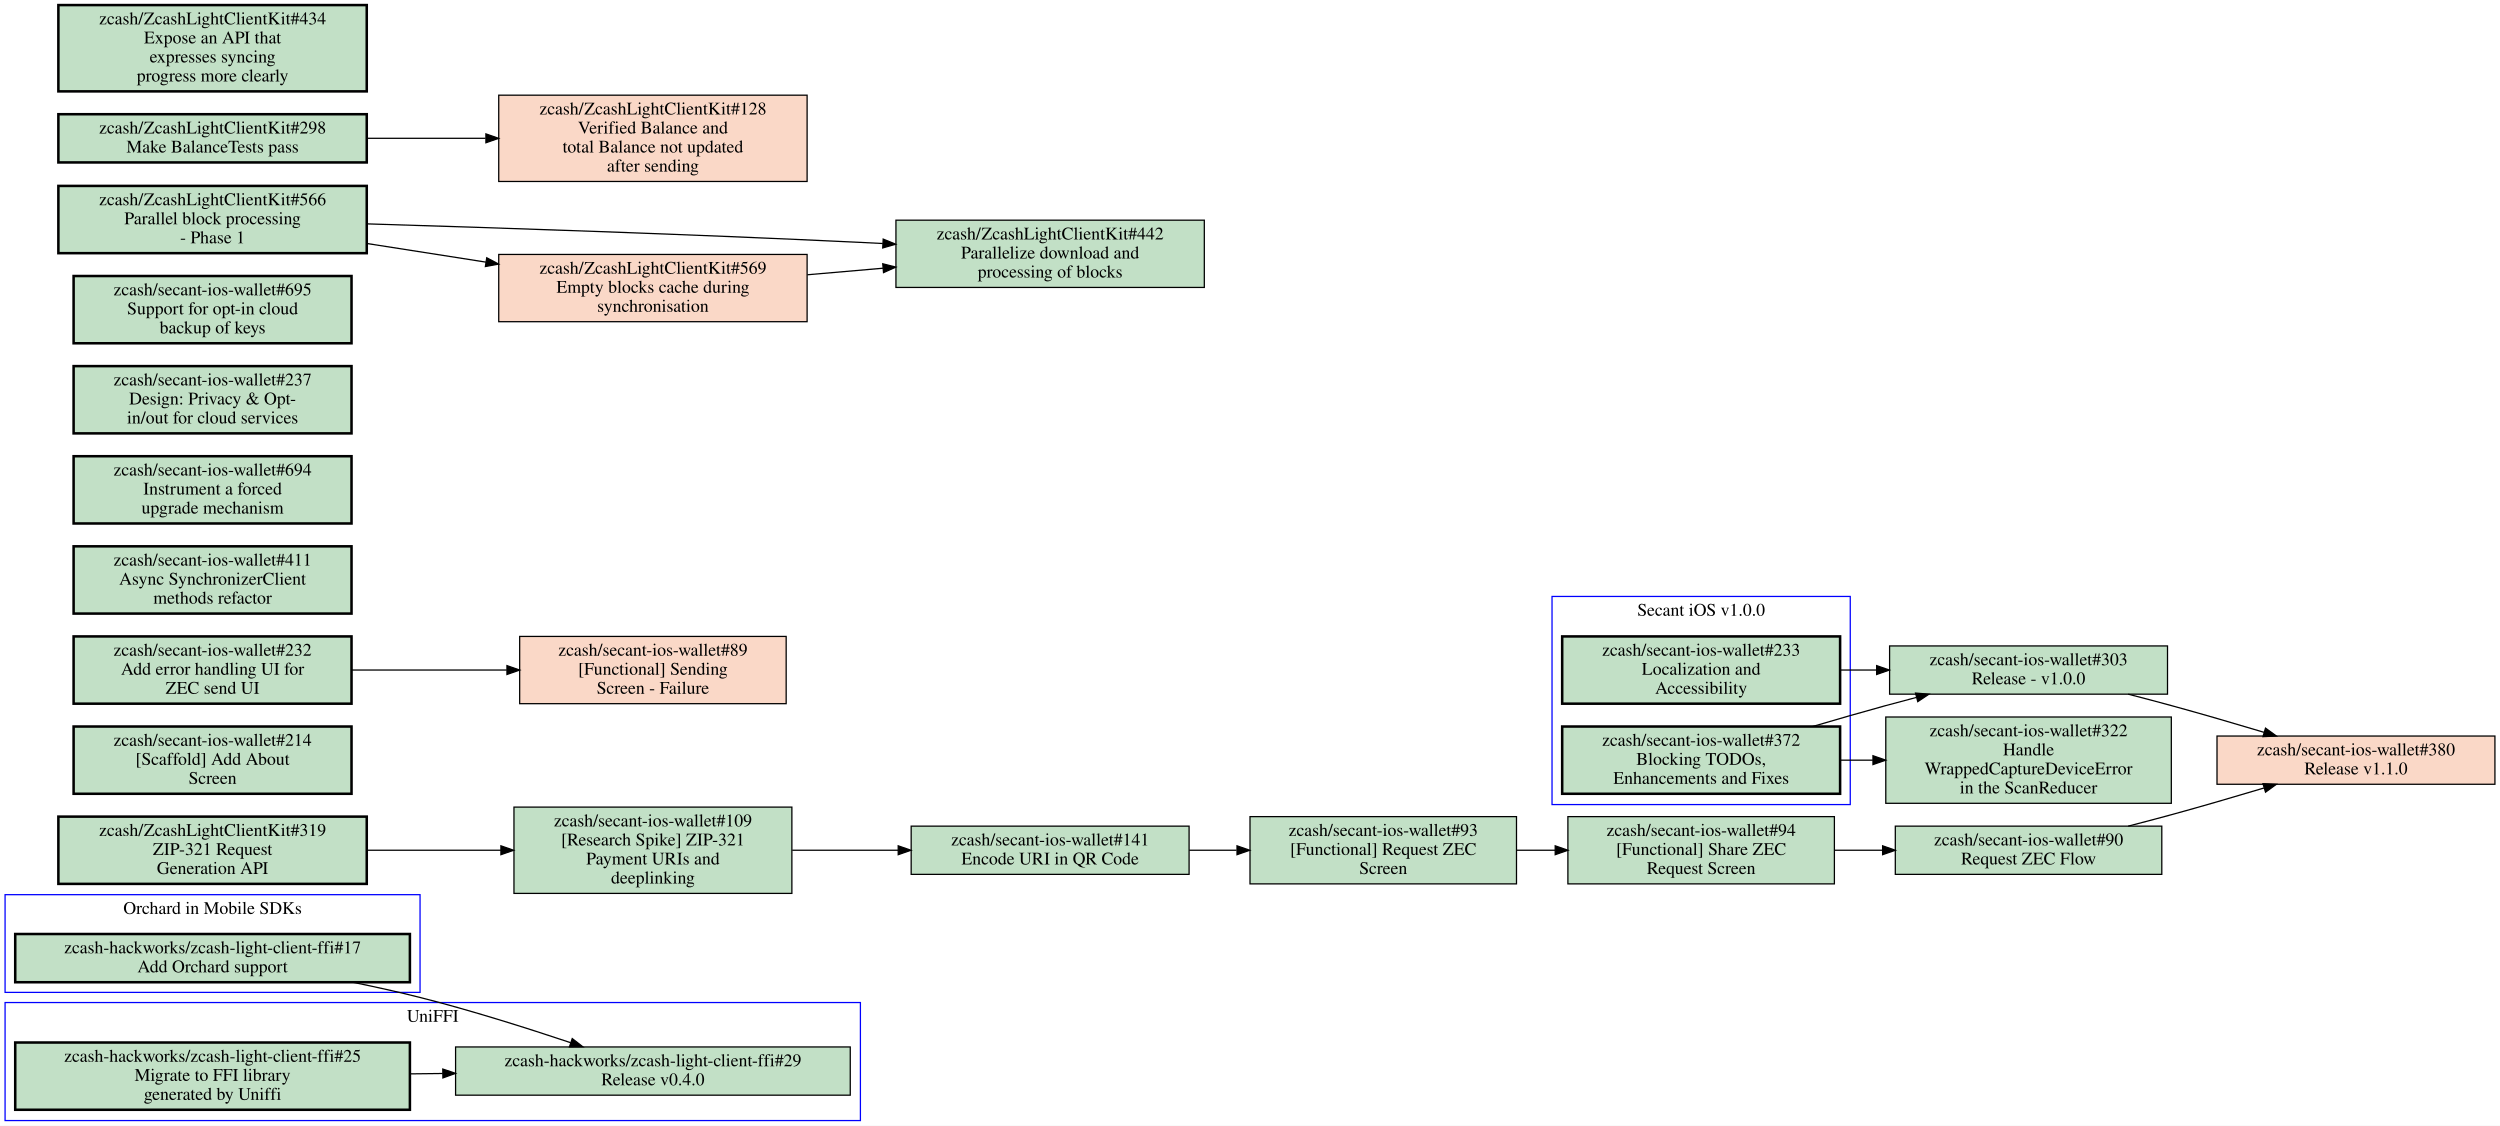
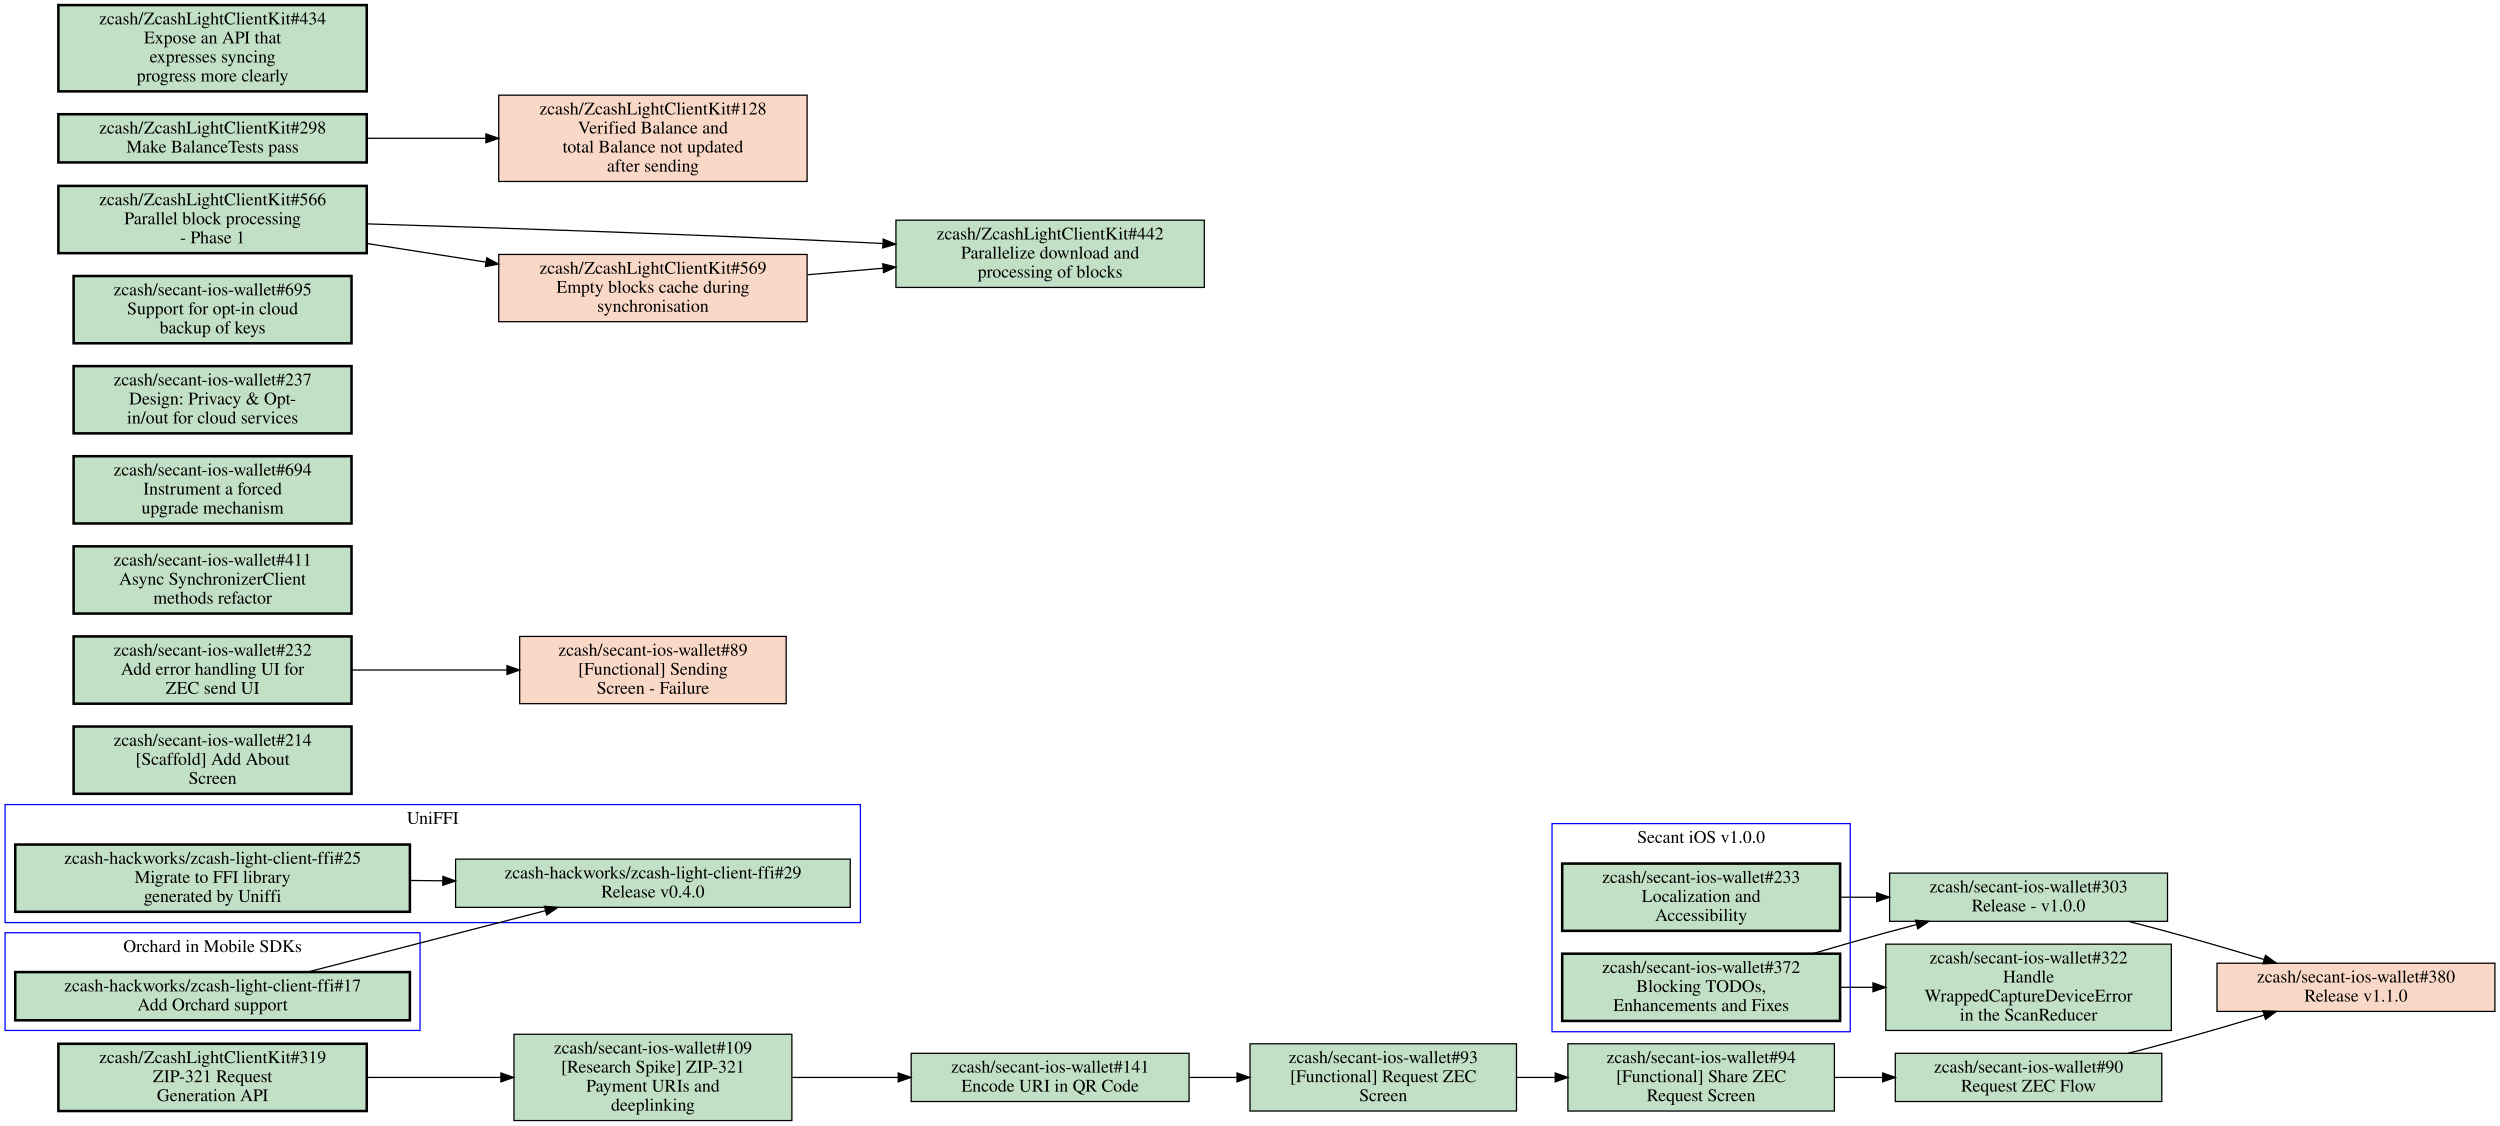
<svg xmlns="http://www.w3.org/2000/svg" xmlns:xlink="http://www.w3.org/1999/xlink" width="1970pt" height="887pt" viewBox="0.00 0.00 1970.00 887.00">
  <g id="graph0" class="graph" transform="scale(1 1) rotate(0) translate(4 883)">
    <polygon fill="white" stroke="transparent" points="-4,4 -4,-883 1966,-883 1966,4 -4,4" />
    <g id="clust1" class="cluster">
-       <polygon fill="none" stroke="blue" points="0,-101 0,-178 327,-178 327,-101 0,-101" />
-       <text text-anchor="middle" x="163.5" y="-162.8" font-family="Times,serif" font-size="14.00">Orchard in Mobile SDKs</text>
+       <polygon fill="none" stroke="blue" points="1219,-70 1219,-234 1454,-234 1454,-70 1219,-70" />
+       <text text-anchor="middle" x="1336.5" y="-218.8" font-family="Times,serif" font-size="14.00">Secant iOS v1.0.0</text>
    </g>
    <g id="clust2" class="cluster">
-       <polygon fill="none" stroke="blue" points="1219,-249 1219,-413 1454,-413 1454,-249 1219,-249" />
-       <text text-anchor="middle" x="1336.5" y="-397.8" font-family="Times,serif" font-size="14.00">Secant iOS v1.0.0</text>
+       <polygon fill="none" stroke="blue" points="0,-156 0,-249 674,-249 674,-156 0,-156" />
+       <text text-anchor="middle" x="337" y="-233.8" font-family="Times,serif" font-size="14.00">UniFFI</text>
    </g>
    <g id="clust3" class="cluster">
-       <polygon fill="none" stroke="blue" points="0,0 0,-93 674,-93 674,0 0,0" />
-       <text text-anchor="middle" x="337" y="-77.8" font-family="Times,serif" font-size="14.00">UniFFI</text>
+       <polygon fill="none" stroke="blue" points="0,-71 0,-148 327,-148 327,-71 0,-71" />
+       <text text-anchor="middle" x="163.5" y="-132.8" font-family="Times,serif" font-size="14.00">Orchard in Mobile SDKs</text>
    </g>
    <g id="node1" class="node open">
      <g id="a_node1">
-         <a xlink:href="https://github.com/zcash-hackworks/zcash-light-client-ffi/issues/17" xlink:title="zcash-hackworks/zcash-light-client-ffi#17&#10;Add Orchard support" target="_blank">
-           <polygon fill="#c2e0c6" stroke="black" stroke-width="2" points="319,-147 8,-147 8,-109 319,-109 319,-147" />
-           <text text-anchor="middle" x="163.5" y="-131.8" font-family="Times,serif" font-size="14.00">zcash-hackworks/zcash-light-client-ffi#17</text>
-           <text text-anchor="middle" x="163.5" y="-116.8" font-family="Times,serif" font-size="14.00">Add Orchard support</text>
-         </a>
-       </g>
-     </g>
-     <g id="node4" class="node open">
-       <g id="a_node4">
-         <a xlink:href="https://github.com/zcash-hackworks/zcash-light-client-ffi/issues/29" xlink:title="zcash-hackworks/zcash-light-client-ffi#29&#10;Release v0.4.0" target="_blank">
-           <polygon fill="#c2e0c6" stroke="black" points="666,-58 355,-58 355,-20 666,-20 666,-58" />
-           <text text-anchor="middle" x="510.5" y="-42.8" font-family="Times,serif" font-size="14.00">zcash-hackworks/zcash-light-client-ffi#29</text>
-           <text text-anchor="middle" x="510.5" y="-27.8" font-family="Times,serif" font-size="14.00">Release v0.4.0</text>
-         </a>
-       </g>
-     </g>
-     <g id="edge2" class="edge">
-       <path fill="none" stroke="black" d="M274.16,-108.93C291.9,-105.31 310.02,-101.3 327,-97 366.92,-86.89 410.93,-72.98 445.73,-61.33" />
-       <polygon fill="black" stroke="black" points="446.93,-64.61 455.29,-58.1 444.7,-57.98 446.93,-64.61" />
-     </g>
-     <g id="node2" class="node open">
-       <g id="a_node2">
        <a xlink:href="https://github.com/zcash/secant-ios-wallet/issues/372" xlink:title="zcash/secant-ios-wallet#372&#10;Blocking TODOs,&#10;Enhancements and Fixes" target="_blank">
-           <polygon fill="#c2e0c6" stroke="black" stroke-width="2" points="1446,-310.5 1227,-310.5 1227,-257.5 1446,-257.5 1446,-310.5" />
-           <text text-anchor="middle" x="1336.5" y="-295.3" font-family="Times,serif" font-size="14.00">zcash/secant-ios-wallet#372</text>
-           <text text-anchor="middle" x="1336.5" y="-280.3" font-family="Times,serif" font-size="14.00">Blocking TODOs,</text>
-           <text text-anchor="middle" x="1336.5" y="-265.3" font-family="Times,serif" font-size="14.00">Enhancements and Fixes</text>
+           <polygon fill="#c2e0c6" stroke="black" stroke-width="2" points="1446,-131.5 1227,-131.5 1227,-78.5 1446,-78.5 1446,-131.5" />
+           <text text-anchor="middle" x="1336.5" y="-116.3" font-family="Times,serif" font-size="14.00">zcash/secant-ios-wallet#372</text>
+           <text text-anchor="middle" x="1336.5" y="-101.3" font-family="Times,serif" font-size="14.00">Blocking TODOs,</text>
+           <text text-anchor="middle" x="1336.5" y="-86.3" font-family="Times,serif" font-size="14.00">Enhancements and Fixes</text>
        </a>
      </g>
    </g>
    <g id="node6" class="node open">
      <g id="a_node6">
        <a xlink:href="https://github.com/zcash/secant-ios-wallet/issues/303" xlink:title="zcash/secant-ios-wallet#303&#10;Release - v1.0.0" target="_blank">
-           <polygon fill="#c2e0c6" stroke="black" points="1704,-374 1485,-374 1485,-336 1704,-336 1704,-374" />
-           <text text-anchor="middle" x="1594.5" y="-358.8" font-family="Times,serif" font-size="14.00">zcash/secant-ios-wallet#303</text>
-           <text text-anchor="middle" x="1594.5" y="-343.8" font-family="Times,serif" font-size="14.00">Release - v1.0.0</text>
-         </a>
-       </g>
-     </g>
-     <g id="edge3" class="edge">
-       <path fill="none" stroke="black" d="M1424.4,-310.53C1443.4,-316.12 1463.3,-321.88 1482,-327 1489.8,-329.14 1497.9,-331.3 1506.1,-333.43" />
-       <polygon fill="black" stroke="black" points="1505.44,-336.87 1516,-336 1507.2,-330.1 1505.44,-336.87" />
+           <polygon fill="#c2e0c6" stroke="black" points="1704,-195 1485,-195 1485,-157 1704,-157 1704,-195" />
+           <text text-anchor="middle" x="1594.5" y="-179.8" font-family="Times,serif" font-size="14.00">zcash/secant-ios-wallet#303</text>
+           <text text-anchor="middle" x="1594.5" y="-164.8" font-family="Times,serif" font-size="14.00">Release - v1.0.0</text>
+         </a>
+       </g>
+     </g>
+     <g id="edge2" class="edge">
+       <path fill="none" stroke="black" d="M1424.4,-131.53C1443.4,-137.12 1463.3,-142.88 1482,-148 1489.8,-150.14 1497.9,-152.3 1506.1,-154.43" />
+       <polygon fill="black" stroke="black" points="1505.44,-157.87 1516,-157 1507.2,-151.1 1505.44,-157.87" />
    </g>
    <g id="node7" class="node open">
      <g id="a_node7">
        <a xlink:href="https://github.com/zcash/secant-ios-wallet/issues/322" xlink:title="zcash/secant-ios-wallet#322&#10;Handle&#10;WrappedCaptureDeviceError&#10;in the ScanReducer" target="_blank">
-           <polygon fill="#c2e0c6" stroke="black" points="1707,-318 1482,-318 1482,-250 1707,-250 1707,-318" />
-           <text text-anchor="middle" x="1594.5" y="-302.8" font-family="Times,serif" font-size="14.00">zcash/secant-ios-wallet#322</text>
-           <text text-anchor="middle" x="1594.5" y="-287.8" font-family="Times,serif" font-size="14.00">Handle</text>
-           <text text-anchor="middle" x="1594.5" y="-272.8" font-family="Times,serif" font-size="14.00">WrappedCaptureDeviceError</text>
-           <text text-anchor="middle" x="1594.5" y="-257.8" font-family="Times,serif" font-size="14.00">in the ScanReducer</text>
+           <polygon fill="#c2e0c6" stroke="black" points="1707,-139 1482,-139 1482,-71 1707,-71 1707,-139" />
+           <text text-anchor="middle" x="1594.5" y="-123.8" font-family="Times,serif" font-size="14.00">zcash/secant-ios-wallet#322</text>
+           <text text-anchor="middle" x="1594.5" y="-108.8" font-family="Times,serif" font-size="14.00">Handle</text>
+           <text text-anchor="middle" x="1594.5" y="-93.8" font-family="Times,serif" font-size="14.00">WrappedCaptureDeviceError</text>
+           <text text-anchor="middle" x="1594.5" y="-78.8" font-family="Times,serif" font-size="14.00">in the ScanReducer</text>
+         </a>
+       </g>
+     </g>
+     <g id="edge3" class="edge">
+       <path fill="none" stroke="black" d="M1446.1,-105C1454.6,-105 1463.2,-105 1471.8,-105" />
+       <polygon fill="black" stroke="black" points="1471.9,-108.5 1481.9,-105 1471.9,-101.5 1471.9,-108.5" />
+     </g>
+     <g id="node2" class="node open">
+       <g id="a_node2">
+         <a xlink:href="https://github.com/zcash/secant-ios-wallet/issues/233" xlink:title="zcash/secant-ios-wallet#233&#10;Localization and&#10;Accessibility" target="_blank">
+           <polygon fill="#c2e0c6" stroke="black" stroke-width="2" points="1446,-202.5 1227,-202.5 1227,-149.5 1446,-149.5 1446,-202.5" />
+           <text text-anchor="middle" x="1336.5" y="-187.3" font-family="Times,serif" font-size="14.00">zcash/secant-ios-wallet#233</text>
+           <text text-anchor="middle" x="1336.5" y="-172.3" font-family="Times,serif" font-size="14.00">Localization and</text>
+           <text text-anchor="middle" x="1336.5" y="-157.3" font-family="Times,serif" font-size="14.00">Accessibility</text>
        </a>
      </g>
    </g>
    <g id="edge4" class="edge">
-       <path fill="none" stroke="black" d="M1446.1,-284C1454.6,-284 1463.2,-284 1471.8,-284" />
-       <polygon fill="black" stroke="black" points="1471.9,-287.5 1481.9,-284 1471.9,-280.5 1471.9,-287.5" />
+       <path fill="none" stroke="black" d="M1446.1,-176C1455.5,-176 1465,-176 1474.5,-176" />
+       <polygon fill="black" stroke="black" points="1474.8,-179.5 1484.8,-176 1474.8,-172.5 1474.8,-179.5" />
    </g>
    <g id="node3" class="node open">
      <g id="a_node3">
-         <a xlink:href="https://github.com/zcash/secant-ios-wallet/issues/233" xlink:title="zcash/secant-ios-wallet#233&#10;Localization and&#10;Accessibility" target="_blank">
-           <polygon fill="#c2e0c6" stroke="black" stroke-width="2" points="1446,-381.5 1227,-381.5 1227,-328.5 1446,-328.5 1446,-381.5" />
-           <text text-anchor="middle" x="1336.5" y="-366.3" font-family="Times,serif" font-size="14.00">zcash/secant-ios-wallet#233</text>
-           <text text-anchor="middle" x="1336.5" y="-351.3" font-family="Times,serif" font-size="14.00">Localization and</text>
-           <text text-anchor="middle" x="1336.5" y="-336.3" font-family="Times,serif" font-size="14.00">Accessibility</text>
-         </a>
-       </g>
-     </g>
-     <g id="edge5" class="edge">
-       <path fill="none" stroke="black" d="M1446.1,-355C1455.5,-355 1465,-355 1474.5,-355" />
-       <polygon fill="black" stroke="black" points="1474.8,-358.5 1484.8,-355 1474.8,-351.5 1474.8,-358.5" />
+         <a xlink:href="https://github.com/zcash-hackworks/zcash-light-client-ffi/issues/29" xlink:title="zcash-hackworks/zcash-light-client-ffi#29&#10;Release v0.4.0" target="_blank">
+           <polygon fill="#c2e0c6" stroke="black" points="666,-206 355,-206 355,-168 666,-168 666,-206" />
+           <text text-anchor="middle" x="510.5" y="-190.8" font-family="Times,serif" font-size="14.00">zcash-hackworks/zcash-light-client-ffi#29</text>
+           <text text-anchor="middle" x="510.5" y="-175.8" font-family="Times,serif" font-size="14.00">Release v0.4.0</text>
+         </a>
+       </g>
+     </g>
+     <g id="node4" class="node open">
+       <g id="a_node4">
+         <a xlink:href="https://github.com/zcash-hackworks/zcash-light-client-ffi/issues/25" xlink:title="zcash-hackworks/zcash-light-client-ffi#25&#10;Migrate to FFI library&#10;generated by Uniffi" target="_blank">
+           <polygon fill="#c2e0c6" stroke="black" stroke-width="2" points="319,-217.5 8,-217.5 8,-164.5 319,-164.5 319,-217.5" />
+           <text text-anchor="middle" x="163.5" y="-202.3" font-family="Times,serif" font-size="14.00">zcash-hackworks/zcash-light-client-ffi#25</text>
+           <text text-anchor="middle" x="163.5" y="-187.3" font-family="Times,serif" font-size="14.00">Migrate to FFI library</text>
+           <text text-anchor="middle" x="163.5" y="-172.3" font-family="Times,serif" font-size="14.00">generated by Uniffi</text>
+         </a>
+       </g>
+     </g>
+     <g id="edge1" class="edge">
+       <path fill="none" stroke="black" d="M319.09,-189.21C327.66,-189.11 336.28,-189.01 344.89,-188.91" />
+       <polygon fill="black" stroke="black" points="345.01,-192.41 354.97,-188.79 344.93,-185.41 345.01,-192.41" />
    </g>
    <g id="node5" class="node open">
      <g id="a_node5">
-         <a xlink:href="https://github.com/zcash-hackworks/zcash-light-client-ffi/issues/25" xlink:title="zcash-hackworks/zcash-light-client-ffi#25&#10;Migrate to FFI library&#10;generated by Uniffi" target="_blank">
-           <polygon fill="#c2e0c6" stroke="black" stroke-width="2" points="319,-61.5 8,-61.5 8,-8.5 319,-8.5 319,-61.5" />
-           <text text-anchor="middle" x="163.5" y="-46.3" font-family="Times,serif" font-size="14.00">zcash-hackworks/zcash-light-client-ffi#25</text>
-           <text text-anchor="middle" x="163.5" y="-31.3" font-family="Times,serif" font-size="14.00">Migrate to FFI library</text>
-           <text text-anchor="middle" x="163.5" y="-16.3" font-family="Times,serif" font-size="14.00">generated by Uniffi</text>
-         </a>
-       </g>
-     </g>
-     <g id="edge1" class="edge">
-       <path fill="none" stroke="black" d="M319.09,-36.79C327.66,-36.89 336.28,-36.99 344.89,-37.09" />
-       <polygon fill="black" stroke="black" points="344.93,-40.59 354.97,-37.21 345.01,-33.59 344.93,-40.59" />
+         <a xlink:href="https://github.com/zcash-hackworks/zcash-light-client-ffi/issues/17" xlink:title="zcash-hackworks/zcash-light-client-ffi#17&#10;Add Orchard support" target="_blank">
+           <polygon fill="#c2e0c6" stroke="black" stroke-width="2" points="319,-117 8,-117 8,-79 319,-79 319,-117" />
+           <text text-anchor="middle" x="163.5" y="-101.8" font-family="Times,serif" font-size="14.00">zcash-hackworks/zcash-light-client-ffi#17</text>
+           <text text-anchor="middle" x="163.5" y="-86.8" font-family="Times,serif" font-size="14.00">Add Orchard support</text>
+         </a>
+       </g>
+     </g>
+     <g id="edge5" class="edge">
+       <path fill="none" stroke="black" d="M238.51,-117.09C293.54,-131.29 368.67,-150.67 425.87,-165.43" />
+       <polygon fill="black" stroke="black" points="425.05,-168.83 435.61,-167.94 426.8,-162.06 425.05,-168.83" />
    </g>
    <g id="node8" class="node closed">
      <g id="a_node8">
        <a xlink:href="https://github.com/zcash/secant-ios-wallet/issues/380" xlink:title="zcash/secant-ios-wallet#380&#10;Release v1.1.0" target="_blank">
-           <polygon fill="#fad8c7" stroke="black" points="1962,-303 1743,-303 1743,-265 1962,-265 1962,-303" />
-           <text text-anchor="middle" x="1852.5" y="-287.8" font-family="Times,serif" font-size="14.00">zcash/secant-ios-wallet#380</text>
-           <text text-anchor="middle" x="1852.5" y="-272.8" font-family="Times,serif" font-size="14.00">Release v1.1.0</text>
+           <polygon fill="#fad8c7" stroke="black" points="1962,-124 1743,-124 1743,-86 1962,-86 1962,-124" />
+           <text text-anchor="middle" x="1852.5" y="-108.8" font-family="Times,serif" font-size="14.00">zcash/secant-ios-wallet#380</text>
+           <text text-anchor="middle" x="1852.5" y="-93.8" font-family="Times,serif" font-size="14.00">Release v1.1.0</text>
        </a>
      </g>
    </g>
    <g id="edge6" class="edge">
-       <path fill="none" stroke="black" d="M1673,-336C1684.4,-333.07 1696,-330.01 1707,-327 1730.9,-320.46 1756.8,-312.89 1780,-305.94" />
-       <polygon fill="black" stroke="black" points="1781.23,-309.23 1789.8,-303 1779.22,-302.52 1781.23,-309.23" />
+       <path fill="none" stroke="black" d="M1673,-157C1684.4,-154.07 1696,-151.01 1707,-148 1730.9,-141.46 1756.8,-133.89 1780,-126.94" />
+       <polygon fill="black" stroke="black" points="1781.23,-130.23 1789.8,-124 1779.22,-123.52 1781.23,-130.23" />
    </g>
    <g id="node9" class="node open">
      <g id="a_node9">
        <a xlink:href="https://github.com/zcash/secant-ios-wallet/issues/214" xlink:title="zcash/secant-ios-wallet#214&#10;[Scaffold] Add About&#10;Screen" target="_blank">
          <polygon fill="#c2e0c6" stroke="black" stroke-width="2" points="273,-310.5 54,-310.5 54,-257.5 273,-257.5 273,-310.5" />
          <text text-anchor="middle" x="163.5" y="-295.3" font-family="Times,serif" font-size="14.00">zcash/secant-ios-wallet#214</text>
          <text text-anchor="middle" x="163.5" y="-280.3" font-family="Times,serif" font-size="14.00">[Scaffold] Add About</text>
          <text text-anchor="middle" x="163.5" y="-265.3" font-family="Times,serif" font-size="14.00">Screen</text>
        </a>
      </g>
    </g>
    <g id="node10" class="node open">
      <g id="a_node10">
        <a xlink:href="https://github.com/zcash/secant-ios-wallet/issues/93" xlink:title="zcash/secant-ios-wallet#93&#10;[Functional] Request ZEC&#10;Screen" target="_blank">
-           <polygon fill="#c2e0c6" stroke="black" points="1191,-239.5 981,-239.5 981,-186.5 1191,-186.5 1191,-239.5" />
-           <text text-anchor="middle" x="1086" y="-224.3" font-family="Times,serif" font-size="14.00">zcash/secant-ios-wallet#93</text>
-           <text text-anchor="middle" x="1086" y="-209.3" font-family="Times,serif" font-size="14.00">[Functional] Request ZEC</text>
-           <text text-anchor="middle" x="1086" y="-194.3" font-family="Times,serif" font-size="14.00">Screen</text>
+           <polygon fill="#c2e0c6" stroke="black" points="1191,-60.5 981,-60.5 981,-7.5 1191,-7.5 1191,-60.5" />
+           <text text-anchor="middle" x="1086" y="-45.3" font-family="Times,serif" font-size="14.00">zcash/secant-ios-wallet#93</text>
+           <text text-anchor="middle" x="1086" y="-30.3" font-family="Times,serif" font-size="14.00">[Functional] Request ZEC</text>
+           <text text-anchor="middle" x="1086" y="-15.3" font-family="Times,serif" font-size="14.00">Screen</text>
        </a>
      </g>
    </g>
    <g id="node11" class="node open">
      <g id="a_node11">
        <a xlink:href="https://github.com/zcash/secant-ios-wallet/issues/94" xlink:title="zcash/secant-ios-wallet#94&#10;[Functional] Share ZEC&#10;Request Screen" target="_blank">
-           <polygon fill="#c2e0c6" stroke="black" points="1441.5,-239.5 1231.5,-239.5 1231.5,-186.5 1441.5,-186.5 1441.5,-239.5" />
-           <text text-anchor="middle" x="1336.5" y="-224.3" font-family="Times,serif" font-size="14.00">zcash/secant-ios-wallet#94</text>
-           <text text-anchor="middle" x="1336.5" y="-209.3" font-family="Times,serif" font-size="14.00">[Functional] Share ZEC</text>
-           <text text-anchor="middle" x="1336.5" y="-194.3" font-family="Times,serif" font-size="14.00">Request Screen</text>
+           <polygon fill="#c2e0c6" stroke="black" points="1441.5,-60.5 1231.5,-60.5 1231.5,-7.5 1441.5,-7.5 1441.5,-60.5" />
+           <text text-anchor="middle" x="1336.5" y="-45.3" font-family="Times,serif" font-size="14.00">zcash/secant-ios-wallet#94</text>
+           <text text-anchor="middle" x="1336.5" y="-30.3" font-family="Times,serif" font-size="14.00">[Functional] Share ZEC</text>
+           <text text-anchor="middle" x="1336.5" y="-15.3" font-family="Times,serif" font-size="14.00">Request Screen</text>
        </a>
      </g>
    </g>
    <g id="edge7" class="edge">
-       <path fill="none" stroke="black" d="M1191.3,-213C1201.3,-213 1211.4,-213 1221.5,-213" />
-       <polygon fill="black" stroke="black" points="1221.5,-216.5 1231.5,-213 1221.5,-209.5 1221.5,-216.5" />
+       <path fill="none" stroke="black" d="M1191.3,-34C1201.3,-34 1211.4,-34 1221.5,-34" />
+       <polygon fill="black" stroke="black" points="1221.5,-37.5 1231.5,-34 1221.5,-30.5 1221.5,-37.5" />
    </g>
    <g id="node12" class="node open">
      <g id="a_node12">
        <a xlink:href="https://github.com/zcash/secant-ios-wallet/issues/90" xlink:title="zcash/secant-ios-wallet#90&#10;Request ZEC Flow" target="_blank">
-           <polygon fill="#c2e0c6" stroke="black" points="1699.5,-232 1489.5,-232 1489.5,-194 1699.5,-194 1699.5,-232" />
-           <text text-anchor="middle" x="1594.5" y="-216.8" font-family="Times,serif" font-size="14.00">zcash/secant-ios-wallet#90</text>
-           <text text-anchor="middle" x="1594.5" y="-201.8" font-family="Times,serif" font-size="14.00">Request ZEC Flow</text>
+           <polygon fill="#c2e0c6" stroke="black" points="1699.5,-53 1489.5,-53 1489.5,-15 1699.5,-15 1699.5,-53" />
+           <text text-anchor="middle" x="1594.5" y="-37.8" font-family="Times,serif" font-size="14.00">zcash/secant-ios-wallet#90</text>
+           <text text-anchor="middle" x="1594.5" y="-22.8" font-family="Times,serif" font-size="14.00">Request ZEC Flow</text>
        </a>
      </g>
    </g>
    <g id="edge8" class="edge">
-       <path fill="none" stroke="black" d="M1441.6,-213C1454.1,-213 1466.8,-213 1479.4,-213" />
-       <polygon fill="black" stroke="black" points="1479.5,-216.5 1489.5,-213 1479.5,-209.5 1479.5,-216.5" />
+       <path fill="none" stroke="black" d="M1441.6,-34C1454.1,-34 1466.8,-34 1479.4,-34" />
+       <polygon fill="black" stroke="black" points="1479.5,-37.5 1489.5,-34 1479.5,-30.5 1479.5,-37.5" />
    </g>
    <g id="edge9" class="edge">
-       <path fill="none" stroke="black" d="M1673,-232C1684.4,-234.93 1696,-237.99 1707,-241 1730.9,-247.54 1756.8,-255.11 1780,-262.06" />
-       <polygon fill="black" stroke="black" points="1779.22,-265.48 1789.8,-265 1781.23,-258.77 1779.22,-265.48" />
+       <path fill="none" stroke="black" d="M1673,-53C1684.4,-55.94 1696,-58.99 1707,-62 1730.9,-68.54 1756.8,-76.11 1780,-83.06" />
+       <polygon fill="black" stroke="black" points="1779.22,-86.48 1789.8,-86 1781.22,-79.78 1779.22,-86.48" />
    </g>
    <g id="node13" class="node closed">
      <g id="a_node13">
        <a xlink:href="https://github.com/zcash/secant-ios-wallet/issues/89" xlink:title="zcash/secant-ios-wallet#89&#10;[Functional] Sending&#10;Screen - Failure" target="_blank">
          <polygon fill="#fad8c7" stroke="black" points="615.5,-381.5 405.5,-381.5 405.5,-328.5 615.5,-328.5 615.5,-381.5" />
          <text text-anchor="middle" x="510.5" y="-366.3" font-family="Times,serif" font-size="14.00">zcash/secant-ios-wallet#89</text>
          <text text-anchor="middle" x="510.5" y="-351.3" font-family="Times,serif" font-size="14.00">[Functional] Sending</text>
          <text text-anchor="middle" x="510.5" y="-336.3" font-family="Times,serif" font-size="14.00">Screen - Failure</text>
        </a>
      </g>
    </g>
    <g id="node14" class="node open">
      <g id="a_node14">
        <a xlink:href="https://github.com/zcash/secant-ios-wallet/issues/411" xlink:title="zcash/secant-ios-wallet#411&#10;Async SynchronizerClient&#10;methods refactor" target="_blank">
          <polygon fill="#c2e0c6" stroke="black" stroke-width="2" points="273,-452.5 54,-452.5 54,-399.5 273,-399.5 273,-452.5" />
          <text text-anchor="middle" x="163.5" y="-437.3" font-family="Times,serif" font-size="14.00">zcash/secant-ios-wallet#411</text>
          <text text-anchor="middle" x="163.5" y="-422.3" font-family="Times,serif" font-size="14.00">Async SynchronizerClient</text>
          <text text-anchor="middle" x="163.5" y="-407.3" font-family="Times,serif" font-size="14.00">methods refactor</text>
        </a>
      </g>
    </g>
    <g id="node15" class="node open">
      <g id="a_node15">
        <a xlink:href="https://github.com/zcash/secant-ios-wallet/issues/109" xlink:title="zcash/secant-ios-wallet#109&#10;[Research Spike] ZIP-321&#10;Payment URIs and&#10;deeplinking" target="_blank">
-           <polygon fill="#c2e0c6" stroke="black" points="620,-247 401,-247 401,-179 620,-179 620,-247" />
-           <text text-anchor="middle" x="510.5" y="-231.8" font-family="Times,serif" font-size="14.00">zcash/secant-ios-wallet#109</text>
-           <text text-anchor="middle" x="510.5" y="-216.8" font-family="Times,serif" font-size="14.00">[Research Spike] ZIP-321</text>
-           <text text-anchor="middle" x="510.5" y="-201.8" font-family="Times,serif" font-size="14.00">Payment URIs and</text>
-           <text text-anchor="middle" x="510.5" y="-186.8" font-family="Times,serif" font-size="14.00">deeplinking</text>
+           <polygon fill="#c2e0c6" stroke="black" points="620,-68 401,-68 401,0 620,0 620,-68" />
+           <text text-anchor="middle" x="510.5" y="-52.8" font-family="Times,serif" font-size="14.00">zcash/secant-ios-wallet#109</text>
+           <text text-anchor="middle" x="510.5" y="-37.8" font-family="Times,serif" font-size="14.00">[Research Spike] ZIP-321</text>
+           <text text-anchor="middle" x="510.5" y="-22.8" font-family="Times,serif" font-size="14.00">Payment URIs and</text>
+           <text text-anchor="middle" x="510.5" y="-7.8" font-family="Times,serif" font-size="14.00">deeplinking</text>
        </a>
      </g>
    </g>
    <g id="node16" class="node open">
      <g id="a_node16">
        <a xlink:href="https://github.com/zcash/secant-ios-wallet/issues/141" xlink:title="zcash/secant-ios-wallet#141&#10;Encode URI in QR Code" target="_blank">
-           <polygon fill="#c2e0c6" stroke="black" points="933,-232 714,-232 714,-194 933,-194 933,-232" />
-           <text text-anchor="middle" x="823.5" y="-216.8" font-family="Times,serif" font-size="14.00">zcash/secant-ios-wallet#141</text>
-           <text text-anchor="middle" x="823.5" y="-201.8" font-family="Times,serif" font-size="14.00">Encode URI in QR Code</text>
+           <polygon fill="#c2e0c6" stroke="black" points="933,-53 714,-53 714,-15 933,-15 933,-53" />
+           <text text-anchor="middle" x="823.5" y="-37.8" font-family="Times,serif" font-size="14.00">zcash/secant-ios-wallet#141</text>
+           <text text-anchor="middle" x="823.5" y="-22.8" font-family="Times,serif" font-size="14.00">Encode URI in QR Code</text>
        </a>
      </g>
    </g>
    <g id="edge10" class="edge">
-       <path fill="none" stroke="black" d="M620.27,-213C647.26,-213 676.32,-213 703.76,-213" />
-       <polygon fill="black" stroke="black" points="703.79,-216.5 713.79,-213 703.79,-209.5 703.79,-216.5" />
+       <path fill="none" stroke="black" d="M620.27,-34C647.26,-34 676.32,-34 703.76,-34" />
+       <polygon fill="black" stroke="black" points="703.79,-37.5 713.79,-34 703.79,-30.5 703.79,-37.5" />
    </g>
    <g id="edge11" class="edge">
-       <path fill="none" stroke="black" d="M933.09,-213C945.41,-213 958,-213 970.4,-213" />
-       <polygon fill="black" stroke="black" points="970.76,-216.5 980.76,-213 970.76,-209.5 970.76,-216.5" />
+       <path fill="none" stroke="black" d="M933.09,-34C945.41,-34 958,-34 970.4,-34" />
+       <polygon fill="black" stroke="black" points="970.76,-37.5 980.76,-34 970.76,-30.5 970.76,-37.5" />
    </g>
    <g id="node17" class="node open">
      <g id="a_node17">
        <a xlink:href="https://github.com/zcash/secant-ios-wallet/issues/232" xlink:title="zcash/secant-ios-wallet#232&#10;Add error handling UI for&#10;ZEC send UI" target="_blank">
          <polygon fill="#c2e0c6" stroke="black" stroke-width="2" points="273,-381.5 54,-381.5 54,-328.5 273,-328.5 273,-381.5" />
          <text text-anchor="middle" x="163.5" y="-366.3" font-family="Times,serif" font-size="14.00">zcash/secant-ios-wallet#232</text>
          <text text-anchor="middle" x="163.5" y="-351.3" font-family="Times,serif" font-size="14.00">Add error handling UI for</text>
          <text text-anchor="middle" x="163.5" y="-336.3" font-family="Times,serif" font-size="14.00">ZEC send UI</text>
        </a>
      </g>
    </g>
    <g id="edge12" class="edge">
      <path fill="none" stroke="black" d="M273.19,-355C312.07,-355 355.99,-355 395.32,-355" />
      <polygon fill="black" stroke="black" points="395.48,-358.5 405.48,-355 395.48,-351.5 395.48,-358.5" />
    </g>
    <g id="node18" class="node open">
      <g id="a_node18">
        <a xlink:href="https://github.com/zcash/ZcashLightClientKit/issues/319" xlink:title="zcash/ZcashLightClientKit#319&#10;ZIP-321 Request&#10;Generation API" target="_blank">
-           <polygon fill="#c2e0c6" stroke="black" stroke-width="2" points="285,-239.5 42,-239.5 42,-186.5 285,-186.5 285,-239.5" />
-           <text text-anchor="middle" x="163.5" y="-224.3" font-family="Times,serif" font-size="14.00">zcash/ZcashLightClientKit#319</text>
-           <text text-anchor="middle" x="163.5" y="-209.3" font-family="Times,serif" font-size="14.00">ZIP-321 Request</text>
-           <text text-anchor="middle" x="163.5" y="-194.3" font-family="Times,serif" font-size="14.00">Generation API</text>
+           <polygon fill="#c2e0c6" stroke="black" stroke-width="2" points="285,-60.5 42,-60.5 42,-7.5 285,-7.5 285,-60.5" />
+           <text text-anchor="middle" x="163.5" y="-45.3" font-family="Times,serif" font-size="14.00">zcash/ZcashLightClientKit#319</text>
+           <text text-anchor="middle" x="163.5" y="-30.3" font-family="Times,serif" font-size="14.00">ZIP-321 Request</text>
+           <text text-anchor="middle" x="163.5" y="-15.3" font-family="Times,serif" font-size="14.00">Generation API</text>
        </a>
      </g>
    </g>
    <g id="edge13" class="edge">
-       <path fill="none" stroke="black" d="M285.16,-213C319.39,-213 356.61,-213 390.72,-213" />
-       <polygon fill="black" stroke="black" points="390.72,-216.5 400.72,-213 390.72,-209.5 390.72,-216.5" />
+       <path fill="none" stroke="black" d="M285.16,-34C319.39,-34 356.61,-34 390.72,-34" />
+       <polygon fill="black" stroke="black" points="390.72,-37.5 400.72,-34 390.72,-30.5 390.72,-37.5" />
    </g>
    <g id="node19" class="node open">
      <g id="a_node19">
        <a xlink:href="https://github.com/zcash/secant-ios-wallet/issues/694" xlink:title="zcash/secant-ios-wallet#694&#10;Instrument a forced&#10;upgrade mechanism" target="_blank">
          <polygon fill="#c2e0c6" stroke="black" stroke-width="2" points="273,-523.5 54,-523.5 54,-470.5 273,-470.5 273,-523.5" />
          <text text-anchor="middle" x="163.5" y="-508.3" font-family="Times,serif" font-size="14.00">zcash/secant-ios-wallet#694</text>
          <text text-anchor="middle" x="163.5" y="-493.3" font-family="Times,serif" font-size="14.00">Instrument a forced</text>
          <text text-anchor="middle" x="163.5" y="-478.3" font-family="Times,serif" font-size="14.00">upgrade mechanism</text>
        </a>
      </g>
    </g>
    <g id="node20" class="node open">
      <g id="a_node20">
        <a xlink:href="https://github.com/zcash/secant-ios-wallet/issues/237" xlink:title="zcash/secant-ios-wallet#237&#10;Design: Privacy &amp; Opt-&#10;in/out for cloud services" target="_blank">
          <polygon fill="#c2e0c6" stroke="black" stroke-width="2" points="273,-594.5 54,-594.5 54,-541.5 273,-541.5 273,-594.5" />
          <text text-anchor="middle" x="163.5" y="-579.3" font-family="Times,serif" font-size="14.00">zcash/secant-ios-wallet#237</text>
          <text text-anchor="middle" x="163.5" y="-564.3" font-family="Times,serif" font-size="14.00">Design: Privacy &amp; Opt-</text>
          <text text-anchor="middle" x="163.5" y="-549.3" font-family="Times,serif" font-size="14.00">in/out for cloud services</text>
        </a>
      </g>
    </g>
    <g id="node21" class="node open">
      <g id="a_node21">
        <a xlink:href="https://github.com/zcash/secant-ios-wallet/issues/695" xlink:title="zcash/secant-ios-wallet#695&#10;Support for opt-in cloud&#10;backup of keys" target="_blank">
          <polygon fill="#c2e0c6" stroke="black" stroke-width="2" points="273,-665.5 54,-665.5 54,-612.5 273,-612.5 273,-665.5" />
          <text text-anchor="middle" x="163.5" y="-650.3" font-family="Times,serif" font-size="14.00">zcash/secant-ios-wallet#695</text>
          <text text-anchor="middle" x="163.5" y="-635.3" font-family="Times,serif" font-size="14.00">Support for opt-in cloud</text>
          <text text-anchor="middle" x="163.5" y="-620.3" font-family="Times,serif" font-size="14.00">backup of keys</text>
        </a>
      </g>
    </g>
    <g id="node22" class="node open">
      <g id="a_node22">
        <a xlink:href="https://github.com/zcash/ZcashLightClientKit/issues/442" xlink:title="zcash/ZcashLightClientKit#442&#10;Parallelize download and&#10;processing of blocks" target="_blank">
          <polygon fill="#c2e0c6" stroke="black" points="945,-709.5 702,-709.5 702,-656.5 945,-656.5 945,-709.5" />
          <text text-anchor="middle" x="823.5" y="-694.3" font-family="Times,serif" font-size="14.00">zcash/ZcashLightClientKit#442</text>
          <text text-anchor="middle" x="823.5" y="-679.3" font-family="Times,serif" font-size="14.00">Parallelize download and</text>
          <text text-anchor="middle" x="823.5" y="-664.3" font-family="Times,serif" font-size="14.00">processing of blocks</text>
        </a>
      </g>
    </g>
    <g id="node23" class="node open">
      <g id="a_node23">
        <a xlink:href="https://github.com/zcash/ZcashLightClientKit/issues/566" xlink:title="zcash/ZcashLightClientKit#566&#10;Parallel block processing&#10;- Phase 1" target="_blank">
          <polygon fill="#c2e0c6" stroke="black" stroke-width="2" points="285,-736.5 42,-736.5 42,-683.5 285,-683.5 285,-736.5" />
          <text text-anchor="middle" x="163.5" y="-721.3" font-family="Times,serif" font-size="14.00">zcash/ZcashLightClientKit#566</text>
          <text text-anchor="middle" x="163.5" y="-706.3" font-family="Times,serif" font-size="14.00">Parallel block processing</text>
          <text text-anchor="middle" x="163.5" y="-691.3" font-family="Times,serif" font-size="14.00">- Phase 1</text>
        </a>
      </g>
    </g>
    <g id="edge14" class="edge">
      <path fill="none" stroke="black" d="M285.24,-706.59C388.5,-703.47 541.06,-698.38 674,-692 679.78,-691.72 685.7,-691.42 691.67,-691.11" />
      <polygon fill="black" stroke="black" points="691.96,-694.6 701.76,-690.57 691.59,-687.61 691.96,-694.6" />
    </g>
    <g id="node24" class="node closed">
      <g id="a_node24">
        <a xlink:href="https://github.com/zcash/ZcashLightClientKit/issues/569" xlink:title="zcash/ZcashLightClientKit#569&#10;Empty blocks cache during&#10;synchronisation" target="_blank">
          <polygon fill="#fad8c7" stroke="black" points="632,-682.5 389,-682.5 389,-629.5 632,-629.5 632,-682.5" />
          <text text-anchor="middle" x="510.5" y="-667.3" font-family="Times,serif" font-size="14.00">zcash/ZcashLightClientKit#569</text>
          <text text-anchor="middle" x="510.5" y="-652.3" font-family="Times,serif" font-size="14.00">Empty blocks cache during</text>
          <text text-anchor="middle" x="510.5" y="-637.3" font-family="Times,serif" font-size="14.00">synchronisation</text>
        </a>
      </g>
    </g>
    <g id="edge15" class="edge">
      <path fill="none" stroke="black" d="M285.16,-691.11C315.5,-686.37 348.19,-681.25 378.98,-676.43" />
      <polygon fill="black" stroke="black" points="379.56,-679.88 388.9,-674.88 378.48,-672.97 379.56,-679.88" />
    </g>
    <g id="edge16" class="edge">
      <path fill="none" stroke="black" d="M632.19,-666.48C651.76,-668.18 672.11,-669.94 691.9,-671.66" />
      <polygon fill="black" stroke="black" points="691.61,-675.15 701.88,-672.53 692.22,-668.17 691.61,-675.15" />
    </g>
    <g id="node25" class="node open">
      <g id="a_node25">
        <a xlink:href="https://github.com/zcash/ZcashLightClientKit/issues/298" xlink:title="zcash/ZcashLightClientKit#298&#10;Make BalanceTests pass" target="_blank">
          <polygon fill="#c2e0c6" stroke="black" stroke-width="2" points="285,-793 42,-793 42,-755 285,-755 285,-793" />
          <text text-anchor="middle" x="163.5" y="-777.8" font-family="Times,serif" font-size="14.00">zcash/ZcashLightClientKit#298</text>
          <text text-anchor="middle" x="163.5" y="-762.8" font-family="Times,serif" font-size="14.00">Make BalanceTests pass</text>
        </a>
      </g>
    </g>
    <g id="node26" class="node closed">
      <g id="a_node26">
        <a xlink:href="https://github.com/zcash/ZcashLightClientKit/issues/128" xlink:title="zcash/ZcashLightClientKit#128&#10;Verified Balance and&#10;total Balance not updated&#10;after sending" target="_blank">
          <polygon fill="#fad8c7" stroke="black" points="632,-808 389,-808 389,-740 632,-740 632,-808" />
          <text text-anchor="middle" x="510.5" y="-792.8" font-family="Times,serif" font-size="14.00">zcash/ZcashLightClientKit#128</text>
          <text text-anchor="middle" x="510.5" y="-777.8" font-family="Times,serif" font-size="14.00">Verified Balance and</text>
          <text text-anchor="middle" x="510.5" y="-762.8" font-family="Times,serif" font-size="14.00">total Balance not updated</text>
          <text text-anchor="middle" x="510.5" y="-747.8" font-family="Times,serif" font-size="14.00">after sending</text>
        </a>
      </g>
    </g>
    <g id="edge17" class="edge">
      <path fill="none" stroke="black" d="M285.16,-774C315.37,-774 347.91,-774 378.58,-774" />
      <polygon fill="black" stroke="black" points="378.9,-777.5 388.9,-774 378.9,-770.5 378.9,-777.5" />
    </g>
    <g id="node27" class="node open">
      <g id="a_node27">
        <a xlink:href="https://github.com/zcash/ZcashLightClientKit/issues/434" xlink:title="zcash/ZcashLightClientKit#434&#10;Expose an API that&#10;expresses syncing&#10;progress more clearly" target="_blank">
          <polygon fill="#c2e0c6" stroke="black" stroke-width="2" points="285,-879 42,-879 42,-811 285,-811 285,-879" />
          <text text-anchor="middle" x="163.5" y="-863.8" font-family="Times,serif" font-size="14.00">zcash/ZcashLightClientKit#434</text>
          <text text-anchor="middle" x="163.5" y="-848.8" font-family="Times,serif" font-size="14.00">Expose an API that</text>
          <text text-anchor="middle" x="163.5" y="-833.8" font-family="Times,serif" font-size="14.00">expresses syncing</text>
          <text text-anchor="middle" x="163.5" y="-818.8" font-family="Times,serif" font-size="14.00">progress more clearly</text>
        </a>
      </g>
    </g>
  </g>
</svg>
